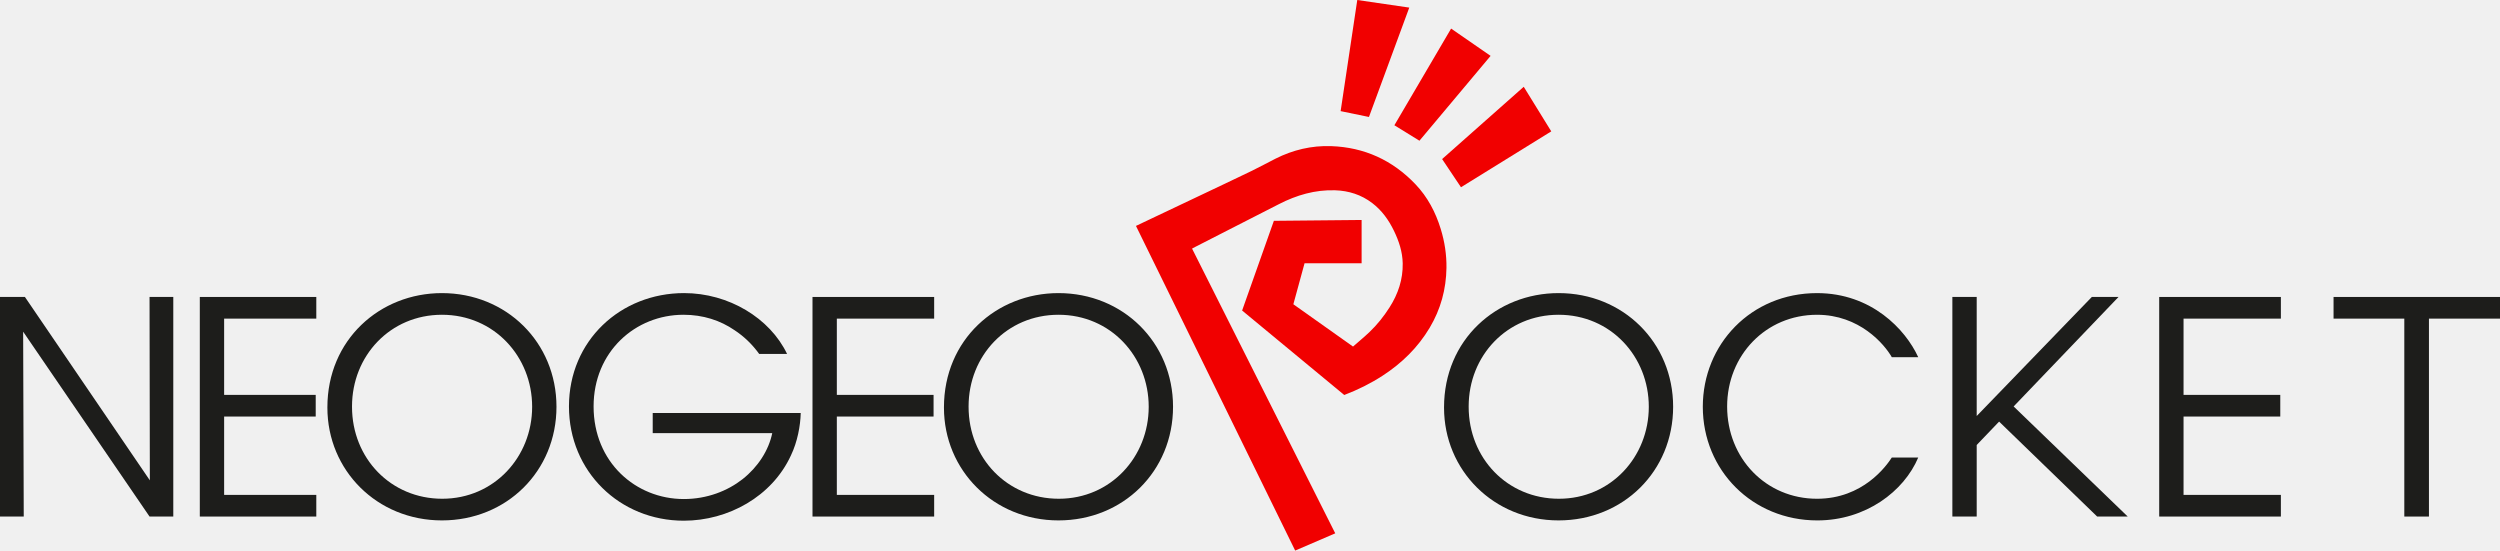
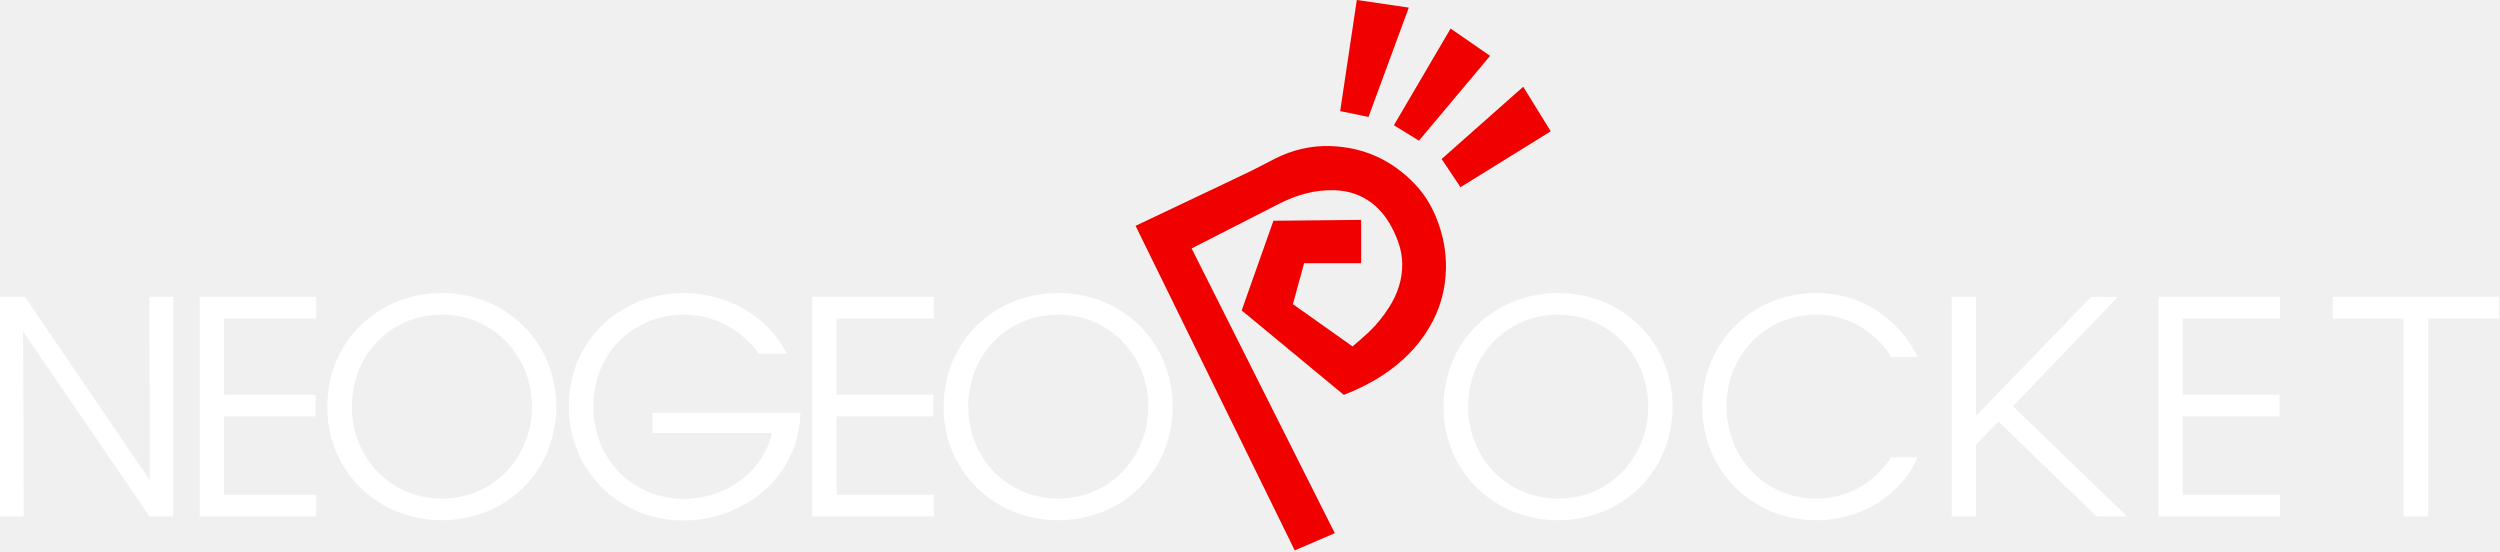
- <svg xmlns="http://www.w3.org/2000/svg" version="1.1" id="Ebene_3" x="0px" y="0px" width="566.927px" height="124.854px" viewBox="0 0 566.927 124.854" enable-background="new 0 0 566.927 124.854" xml:space="preserve">
+ <svg xmlns="http://www.w3.org/2000/svg" width="100%" height="100%" viewBox="0 0 2363 521" version="1.1" xml:space="preserve" style="fill-rule:evenodd;clip-rule:evenodd;stroke-linejoin:round;stroke-miterlimit:2;">
  <g>
    <g>
-       <path fill="#1D1D1B" d="M33.98,108.929l-0.068-41.587h5.384v49.797h-5.384L5.249,75.215l0.135,41.924H0V67.342h5.652    L33.98,108.929z" />
-       <path fill="#1D1D1B" d="M45.31,67.342h26.419v4.912H50.827v17.294h20.767v4.912H50.827v17.767h20.902v4.912H45.31V67.342z" />
-       <path fill="#1D1D1B" d="M74.242,92.375c0-15.341,11.911-25.908,25.976-25.908c14.602,0,25.975,11.171,25.975,25.773    c0,14.604-11.305,25.774-25.975,25.774c-14.738,0-25.976-11.373-25.976-25.572V92.375z M79.827,92.24    c0,11.709,8.815,20.861,20.458,20.861c11.776,0,20.39-9.486,20.39-20.861c0-11.373-8.613-20.861-20.457-20.861    c-11.709,0-20.391,9.286-20.391,20.792V92.24z" />
-       <path fill="#1D1D1B" d="M172.16,80.262c-1.548-2.153-3.433-3.97-5.586-5.383c-3.23-2.221-7.133-3.5-11.574-3.5    c-10.902,0-20.39,8.344-20.39,20.792c0,12.652,9.556,20.996,20.457,20.996c5.249,0,9.892-1.815,13.324-4.508    c3.5-2.76,5.922-6.527,6.73-10.432h-27.104v-4.576h33.564c-0.067,2.895-0.74,6.527-2.221,9.624    c-4.307,9.354-14.267,14.804-24.293,14.804c-14.535,0-26.042-11.17-26.042-25.908c0-14.938,11.709-25.706,26.109-25.706    c10.094,0,19.448,5.653,23.351,13.795h-6.325V80.262z" />
-       <path fill="#1D1D1B" d="M184.25,67.342h27.59v4.912h-22.071v17.294h21.937v4.912h-21.937v17.767h22.071v4.912h-27.59V67.342z" />
-       <path fill="#1D1D1B" d="M214.061,92.375c0-15.341,11.911-25.908,25.975-25.908c14.603,0,25.975,11.171,25.975,25.773    c0,14.604-11.305,25.774-25.975,25.774c-14.737,0-25.975-11.373-25.975-25.572V92.375z M219.646,92.24    c0,11.709,8.815,20.861,20.457,20.861c11.777,0,20.39-9.486,20.39-20.861c0-11.373-8.613-20.861-20.457-20.861    c-11.709,0-20.39,9.286-20.39,20.792V92.24L219.646,92.24z" />
+       <path d="M141.583,453.871l-0.283,-173.279l22.433,0l0,207.487l-22.433,0l-119.429,-174.683l0.562,174.683l-22.433,0l0,-207.487l23.55,0l118.033,173.279Z" style="fill:#fff;fill-rule:nonzero;" />
+       <path d="M188.792,280.592l110.079,0l0,20.466l-87.092,0l0,72.059l86.529,0l0,20.466l-86.529,0l0,74.03l87.092,0l0,20.466l-110.079,0l0,-207.487Z" style="fill:#fff;fill-rule:nonzero;" />
+       <path d="M309.342,384.896c0,-63.921 49.629,-107.95 108.233,-107.95c60.842,0 108.229,46.546 108.229,107.387c0,60.85 -47.104,107.392 -108.229,107.392c-61.408,0 -108.233,-47.388 -108.233,-106.55l0,-0.279Zm23.271,-0.563c0,48.788 36.729,86.921 85.241,86.921c49.067,0 84.959,-39.525 84.959,-86.921c0,-47.387 -35.888,-86.921 -85.238,-86.921c-48.788,0 -84.962,38.692 -84.962,86.634l0,0.287Z" style="fill:#fff;fill-rule:nonzero;" />
+       <path d="M717.333,334.425c-6.45,-8.971 -14.304,-16.542 -23.275,-22.429c-13.458,-9.254 -29.721,-14.583 -48.225,-14.583c-45.425,0 -84.958,34.766 -84.958,86.633c0,52.717 39.817,87.483 85.237,87.483c21.871,0 41.217,-7.562 55.517,-18.783c14.583,-11.5 24.675,-27.196 28.042,-43.467l-112.934,0l0,-19.066l139.85,0c-0.279,12.062 -3.083,27.195 -9.254,40.1c-17.946,38.975 -59.446,61.683 -101.221,61.683c-60.562,0 -108.508,-46.542 -108.508,-107.95c0,-62.242 48.788,-107.108 108.788,-107.108c42.058,0 81.033,23.554 97.295,57.479l-26.354,0l0,0.008Z" style="fill:#fff;fill-rule:nonzero;" />
+       <path d="M767.708,280.592l114.959,0l0,20.466l-91.963,0l0,72.059l91.404,0l0,20.466l-91.404,0l0,74.03l91.963,0l0,20.466l-114.959,0l0,-207.487Z" style="fill:#fff;fill-rule:nonzero;" />
+       <path d="M891.921,384.896c0,-63.921 49.629,-107.95 108.229,-107.95c60.846,0 108.229,46.546 108.229,107.387c0,60.85 -47.104,107.392 -108.229,107.392c-61.404,0 -108.229,-47.388 -108.229,-106.55l0,-0.279Zm23.271,-0.563c0,48.788 36.729,86.921 85.237,86.921c49.071,0 84.959,-39.525 84.959,-86.921c0,-47.387 -35.888,-86.921 -85.238,-86.921c-48.787,0 -84.958,38.692 -84.958,86.634l0,0.287Z" style="fill:#fff;fill-rule:nonzero;" />
    </g>
    <g>
-       <path fill="#1D1D1B" d="M327.466,92.375c0-15.341,11.91-25.908,25.976-25.908c14.603,0,25.976,11.171,25.976,25.773    c0,14.604-11.305,25.774-25.976,25.774c-14.737,0-25.976-11.373-25.976-25.572V92.375z M333.05,92.24    c0,11.709,8.816,20.861,20.459,20.861c11.777,0,20.391-9.486,20.391-20.861c0-11.373-8.613-20.861-20.458-20.861    c-11.708,0-20.392,9.286-20.392,20.792V92.24z" />
-       <path fill="#1D1D1B" d="M435.001,103.748c-3.229,7.672-11.91,14.268-22.879,14.268c-14.736,0-25.975-11.373-25.975-25.773    c0-14.2,10.969-25.774,25.906-25.774c12.314,0,20.053,8.21,22.947,14.535h-5.99c-1.684-2.96-7.334-9.623-16.957-9.623    c-11.641,0-20.389,9.219-20.389,20.793c0,11.777,8.813,20.929,20.389,20.929c10.432,0,15.746-7.47,16.957-9.354H435.001z" />
-       <path fill="#1D1D1B" d="M489.644,67.342h27.592v4.912h-22.072v17.294h21.936v4.912h-21.936v17.767h22.072v4.912h-27.592V67.342    L489.644,67.342z" />
-       <path fill="#1D1D1B" d="M545.228,72.254h-16.047v-4.912h37.746v4.912h-16.113v44.885h-5.586V72.254z" />
+       <path d="M1364.44,384.896c0,-63.921 49.625,-107.95 108.233,-107.95c60.846,0 108.233,46.546 108.233,107.387c0,60.85 -47.104,107.392 -108.233,107.392c-61.404,0 -108.233,-47.388 -108.233,-106.55l0,-0.279Zm23.266,-0.563c0,48.788 36.734,86.921 85.246,86.921c49.071,0 84.963,-39.525 84.963,-86.921c0,-47.387 -35.888,-86.921 -85.242,-86.921c-48.783,0 -84.967,38.692 -84.967,86.634l0,0.287Z" style="fill:#fff;fill-rule:nonzero;" />
+       <path d="M1812.5,432.283c-13.454,31.967 -49.625,59.45 -95.329,59.45c-61.4,0 -108.229,-47.387 -108.229,-107.387c0,-59.167 45.704,-107.392 107.941,-107.392c51.309,0 83.555,34.209 95.613,60.563l-24.958,0c-7.017,-12.334 -30.559,-40.096 -70.655,-40.096c-48.504,0 -84.954,38.412 -84.954,86.637c0,49.071 36.721,87.205 84.954,87.205c43.467,0 65.609,-31.125 70.655,-38.975l24.962,0l0,-0.005Z" style="fill:#fff;fill-rule:nonzero;" />
+       <path d="M2040.18,280.592l114.967,0l0,20.466l-91.967,0l0,72.059l91.4,0l0,20.466l-91.4,0l0,74.03l91.967,0l0,20.466l-114.967,0l0,-207.487Z" style="fill:#fff;fill-rule:nonzero;" />
+       <path d="M2271.78,301.058l-66.862,0l0,-20.466l157.275,0l0,20.466l-67.138,0l0,187.021l-23.275,0l0,-187.021Z" style="fill:#fff;fill-rule:nonzero;" />
    </g>
-     <path fill="#1D1D1B" d="M475.574,117.139h6.932l-25.871-24.968l23.783-24.83h-6.055l-26.105,26.998v-6.396V67.342h-5.518v49.797   h5.518v-16.228l5.08-5.306L475.574,117.139z" />
-     <path fill="none" d="M302.794,120.945c-10.838-21.554-21.646-43.05-32.461-64.561c0.06-0.042,0.108-0.083,0.163-0.11   c2.697-1.38,5.395-2.76,8.091-4.138c3.812-1.946,7.625-3.883,11.433-5.839c4.003-2.056,8.21-3.293,12.751-3.146   c3.091,0.1,5.925,0.999,8.411,2.895c2.194,1.674,3.747,3.848,4.937,6.306c1.129,2.332,1.933,4.759,1.979,7.377   c0.063,3.636-1.036,6.924-2.985,9.977c-1.306,2.042-2.796,3.921-4.544,5.584c-1.204,1.146-2.491,2.204-3.739,3.299   c-4.57-3.241-9.041-6.41-13.531-9.593c0.852-3.113,1.693-6.198,2.539-9.291c4.361,0,8.662,0,12.94,0c0-3.277,0-6.527,0-9.823   c-6.682,0.064-13.29,0.127-19.897,0.193c-2.408,6.801-4.803,13.565-7.201,20.342c7.736,6.398,15.445,12.774,23.16,19.157   c3.066-1.169,5.974-2.609,8.712-4.387c4.364-2.835,8-6.396,10.671-10.881c2.482-4.169,3.727-8.71,3.796-13.559   c0.042-3.005-0.414-5.943-1.298-8.823c-1.172-3.816-2.987-7.27-5.754-10.165c-5.19-5.433-11.553-8.353-19.082-8.621   c-4.45-0.158-8.66,0.847-12.631,2.842c-1.789,0.9-3.541,1.872-5.342,2.744c-4.01,1.939-8.04,3.837-12.062,5.748   c-3.547,1.686-7.095,3.366-10.642,5.047c-1.199,0.569-2.399,1.14-3.6,1.71c12.046,24.561,24.078,49.093,36.104,73.624   C296.762,123.541,299.748,122.255,302.794,120.945z" />
-     <path fill="#F10000" d="M302.794,120.945c-3.047,1.311-6.032,2.596-9.086,3.909c-12.025-24.53-24.058-49.063-36.104-73.624   c1.201-0.57,2.4-1.141,3.6-1.71c3.547-1.682,7.095-3.362,10.642-5.047c4.022-1.911,8.052-3.809,12.062-5.748   c1.801-0.872,3.553-1.844,5.342-2.744c3.971-1.996,8.181-3,12.631-2.842c7.529,0.268,13.892,3.188,19.082,8.621   c2.767,2.895,4.582,6.348,5.754,10.165c0.884,2.879,1.34,5.818,1.298,8.823c-0.069,4.849-1.313,9.39-3.796,13.559   c-2.672,4.484-6.307,8.045-10.672,10.881c-2.737,1.776-5.645,3.217-8.711,4.386c-7.715-6.382-15.424-12.758-23.16-19.156   c2.398-6.777,4.793-13.541,7.201-20.342c6.607-0.065,13.217-0.129,19.897-0.193c0,3.296,0,6.546,0,9.823c-4.278,0-8.579,0-12.94,0   c-0.846,3.093-1.688,6.178-2.539,9.291c4.49,3.183,8.961,6.352,13.531,9.593c1.248-1.095,2.535-2.153,3.739-3.299   c1.748-1.663,3.238-3.542,4.543-5.584c1.95-3.053,3.05-6.341,2.986-9.977c-0.048-2.618-0.851-5.045-1.979-7.377   c-1.188-2.458-2.742-4.632-4.937-6.306c-2.486-1.896-5.32-2.794-8.411-2.895c-4.541-0.147-8.748,1.089-12.751,3.146   c-3.806,1.956-7.621,3.893-11.433,5.839c-2.697,1.378-5.395,2.758-8.091,4.138c-0.055,0.028-0.104,0.069-0.163,0.11   C281.149,77.895,291.957,99.391,302.794,120.945z" />
-     <path fill="#F10000" d="M310.439,26.526c-2.162-0.445-4.264-0.879-6.423-1.324c1.257-8.395,2.514-16.788,3.774-25.202   c3.935,0.574,7.832,1.145,11.791,1.724C316.526,10.012,313.488,18.253,310.439,26.526z" />
-     <path fill="#F10000" d="M345.539,19.679c2.088,3.381,4.147,6.72,6.241,10.112c-6.819,4.222-13.635,8.44-20.472,12.671   c-1.434-2.14-2.84-4.241-4.278-6.391C333.195,30.612,339.347,25.163,345.539,19.679z" />
-     <path fill="#F10000" d="M329.069,6.482c3.017,2.085,5.979,4.134,8.954,6.19c-5.377,6.412-10.738,12.805-16.136,19.239   c-1.888-1.165-3.759-2.319-5.683-3.507C320.475,21.129,324.753,13.837,329.069,6.482z" />
+     <path d="M1981.56,488.079l28.884,0l-107.796,-104.033l99.096,-103.459l-25.229,0l-108.771,112.492l0,-112.487l-22.992,0l0,207.487l22.992,0l0,-67.616l21.166,-22.109l92.65,89.725Z" style="fill:#fff;fill-rule:nonzero;" />
+     <path d="M1261.64,503.938c-45.159,-89.809 -90.192,-179.375 -135.255,-269.005c0.25,-0.175 0.45,-0.346 0.68,-0.458c11.237,-5.75 22.479,-11.5 33.712,-17.242c15.883,-8.108 31.771,-16.179 47.638,-24.329c16.679,-8.567 34.208,-13.721 53.129,-13.108c12.879,0.416 24.687,4.162 35.046,12.062c9.141,6.975 15.612,16.034 20.57,26.275c4.705,9.717 8.055,19.829 8.246,30.738c0.263,15.15 -4.316,28.85 -12.437,41.571c-5.442,8.508 -11.65,16.337 -18.934,23.266c-5.016,4.775 -10.379,9.184 -15.579,13.746c-19.041,-13.504 -37.671,-26.708 -56.379,-39.971c3.55,-12.971 7.054,-25.825 10.579,-38.712l53.917,0l0,-40.929c-27.842,0.266 -55.375,0.529 -82.904,0.804c-10.034,28.337 -20.013,56.521 -30.004,84.758c32.233,26.659 64.354,53.225 96.5,79.821c12.775,-4.871 24.891,-10.871 36.3,-18.279c18.183,-11.813 33.333,-26.65 44.462,-45.338c10.342,-17.37 15.529,-36.291 15.817,-56.495c0.175,-12.521 -1.725,-24.763 -5.409,-36.763c-4.883,-15.9 -12.445,-30.292 -23.975,-42.354c-21.625,-22.638 -48.137,-34.804 -79.508,-35.921c-18.542,-0.658 -36.083,3.529 -52.629,11.842c-7.454,3.75 -14.754,7.8 -22.258,11.433c-16.709,8.079 -33.5,15.988 -50.259,23.95c-14.779,7.025 -29.562,14.025 -44.341,21.029c-4.996,2.371 -9.996,4.75 -15,7.125c50.191,102.338 100.325,204.554 150.433,306.767c12.708,-5.467 25.15,-10.825 37.842,-16.284Z" style="fill:none;fill-rule:nonzero;" />
+     <path d="M1261.64,503.938c-12.696,5.462 -25.134,10.816 -37.859,16.287c-50.104,-102.208 -100.241,-204.429 -150.433,-306.767c5.004,-2.375 10,-4.754 15,-7.125c14.779,-7.008 29.563,-14.008 44.342,-21.029c16.758,-7.962 33.55,-15.871 50.258,-23.95c7.504,-3.633 14.804,-7.683 22.258,-11.433c16.546,-8.317 34.088,-12.5 52.629,-11.842c31.371,1.117 57.884,13.284 79.509,35.921c11.529,12.063 19.091,26.45 23.975,42.354c3.683,11.996 5.583,24.242 5.408,36.763c-0.287,20.204 -5.471,39.125 -15.816,56.496c-11.134,18.683 -26.28,33.52 -44.467,45.337c-11.404,7.4 -23.521,13.404 -36.296,18.275c-32.146,-26.592 -64.267,-53.158 -96.5,-79.817c9.992,-28.237 19.971,-56.42 30.004,-84.758c27.529,-0.271 55.071,-0.537 82.904,-0.804l0,40.929l-53.916,0c-3.525,12.887 -7.034,25.742 -10.579,38.713c18.708,13.262 37.337,26.466 56.379,39.97c5.2,-4.562 10.562,-8.971 15.579,-13.745c7.283,-6.93 13.492,-14.759 18.929,-23.267c8.125,-12.721 12.708,-26.421 12.442,-41.571c-0.2,-10.908 -3.546,-21.021 -8.246,-30.738c-4.95,-10.241 -11.425,-19.3 -20.571,-26.275c-10.358,-7.9 -22.167,-11.641 -35.046,-12.062c-18.921,-0.613 -36.45,4.537 -53.129,13.108c-15.858,8.15 -31.754,16.221 -47.637,24.329c-11.238,5.742 -22.48,11.492 -33.713,17.242c-0.229,0.117 -0.433,0.288 -0.679,0.458c45.083,89.625 90.117,179.192 135.271,269Z" style="fill:#f10000;fill-rule:nonzero;" />
+     <path d="M1293.5,110.525c-9.008,-1.854 -17.767,-3.663 -26.763,-5.517c5.238,-34.979 10.475,-69.95 15.725,-105.008c16.396,2.392 32.634,4.771 49.13,7.183c-12.73,34.534 -25.388,68.871 -38.092,103.342Z" style="fill:#f10000;fill-rule:nonzero;" />
+     <path d="M1439.75,81.996c8.7,14.087 17.279,28 26.004,42.133c-28.413,17.592 -56.813,35.167 -85.3,52.796c-5.975,-8.917 -11.833,-17.671 -17.825,-26.629c25.688,-22.746 51.321,-45.45 77.121,-68.3Z" style="fill:#f10000;fill-rule:nonzero;" />
+     <path d="M1371.12,27.008c12.571,8.688 24.912,17.225 37.308,25.792c-22.404,26.717 -44.741,53.354 -67.233,80.163c-7.867,-4.855 -15.663,-9.663 -23.679,-14.613c17.796,-30.312 35.62,-60.696 53.604,-91.342Z" style="fill:#f10000;fill-rule:nonzero;" />
  </g>
</svg>
